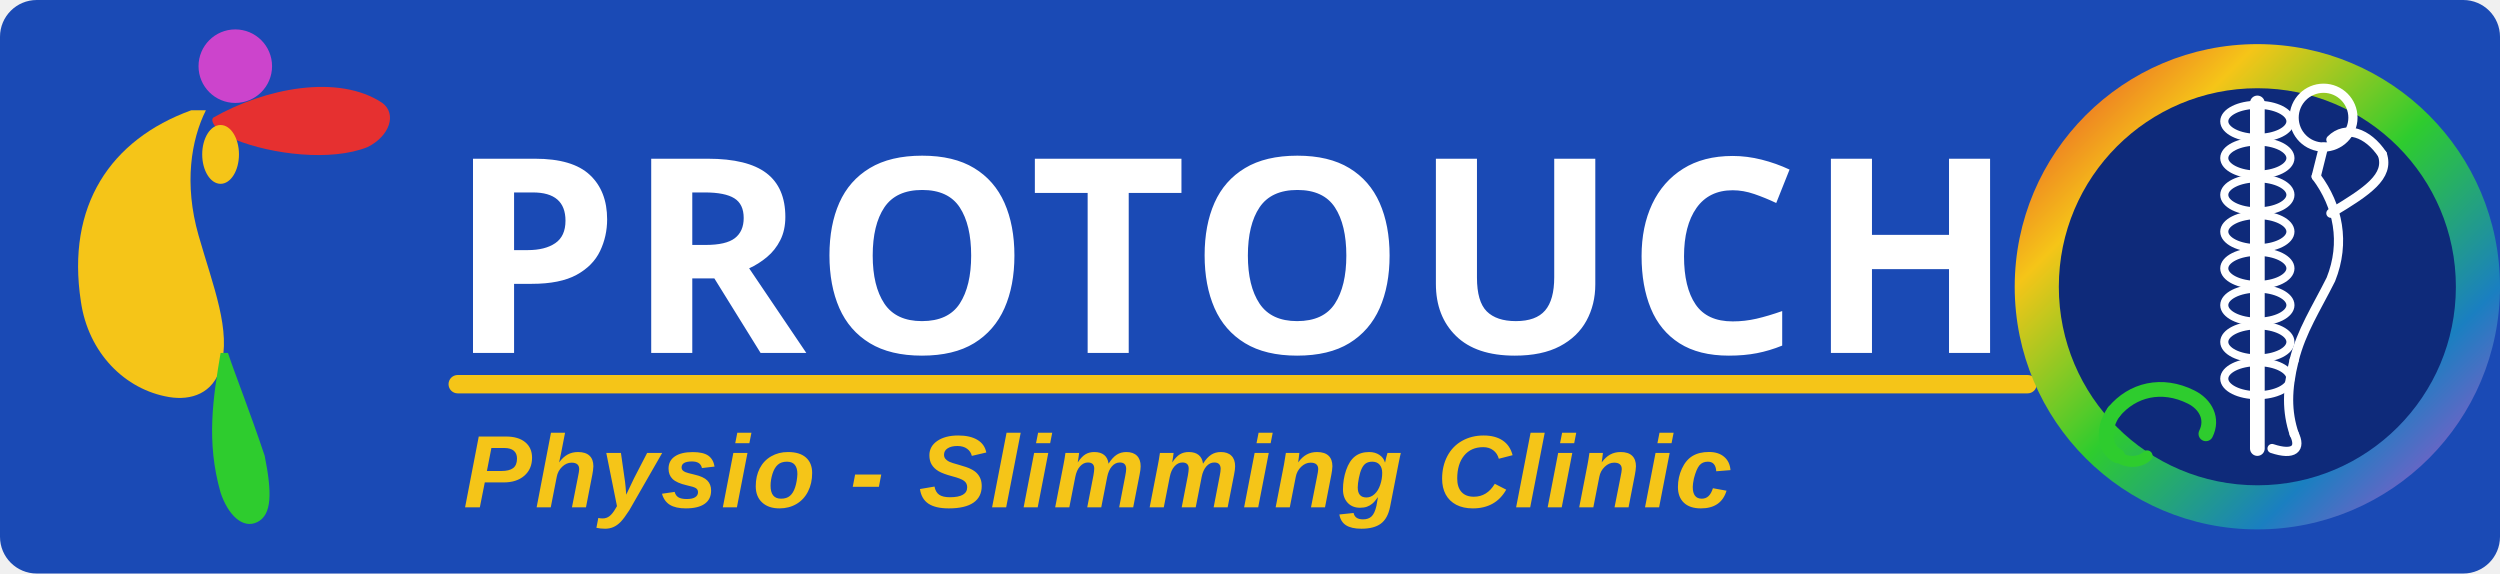
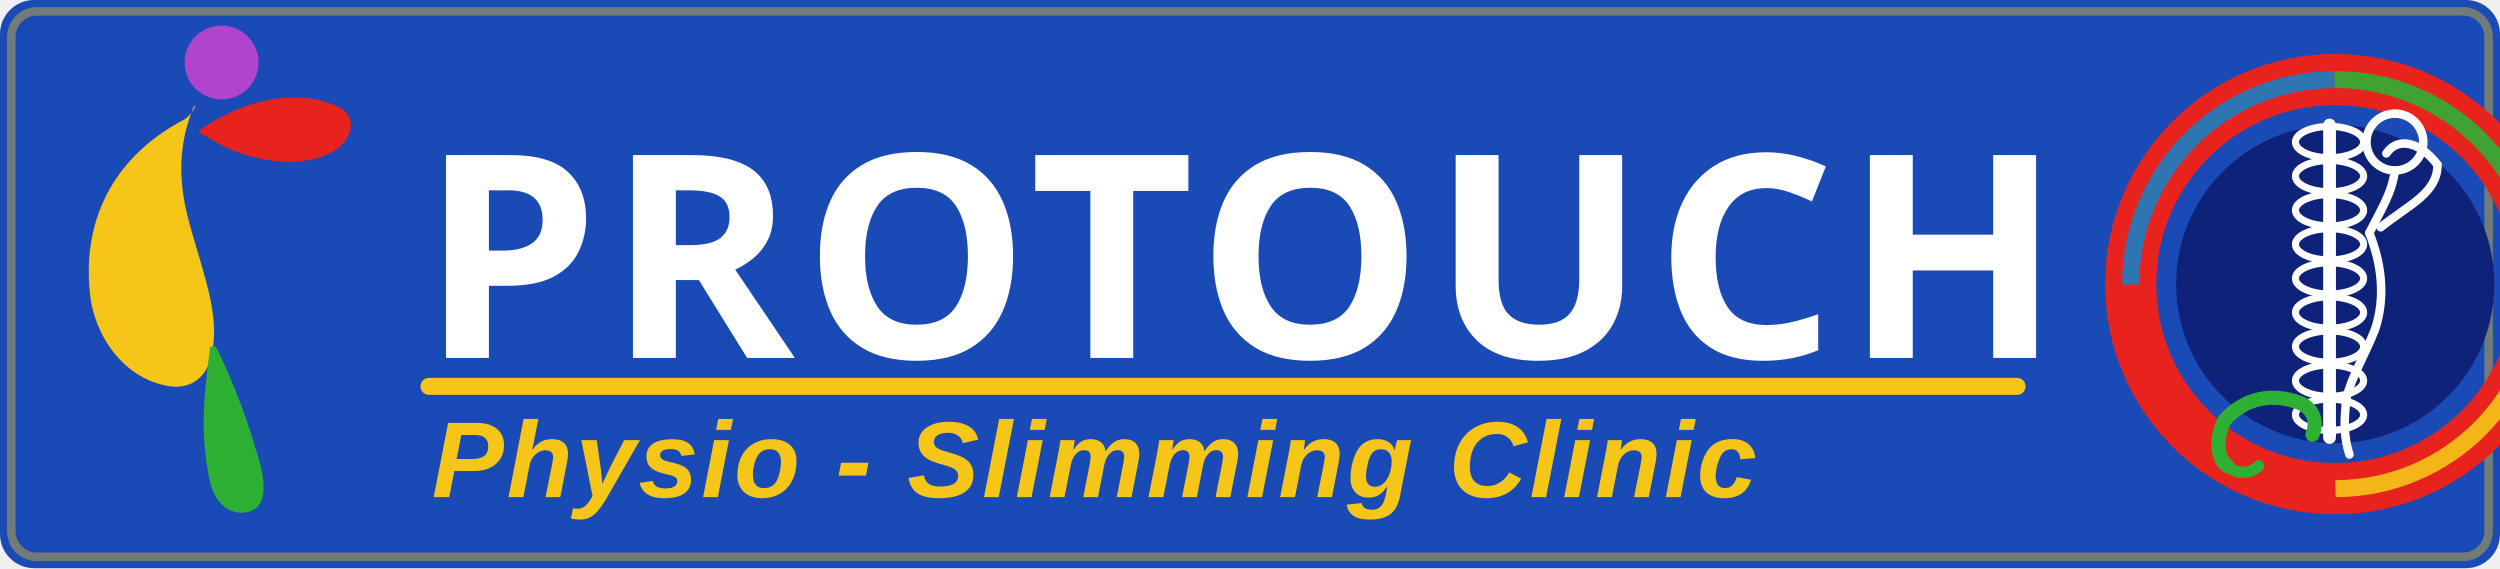
- <svg xmlns="http://www.w3.org/2000/svg" viewBox="0 0 680 156" width="680" height="156">
-   <defs>
-     <linearGradient id="ringGrad" x1="0%" y1="0%" x2="100%" y2="100%">
-       <stop offset="0%" stop-color="#e63030" />
-       <stop offset="25%" stop-color="#f5c518" />
-       <stop offset="50%" stop-color="#2ecc2e" />
-       <stop offset="75%" stop-color="#1a7fc1" />
-       <stop offset="100%" stop-color="#cc44cc" />
-     </linearGradient>
-     <clipPath id="logoClip">
-       <rect width="680" height="156" rx="10" />
-     </clipPath>
-   </defs>
-   <rect width="680" height="156" rx="10" fill="#1a4ab5" />
-   <circle cx="64" cy="18" r="10" fill="#cc44cc" />
-   <path d="M 52 30             C 30 38, 18 56, 22 82             C 24 96, 34 106, 46 108             C 52 109, 58 107, 60 100             C 63 90, 58 78, 54 64             C 50 50, 52 38, 56 30 Z" fill="#f5c518" />
-   <path d="M 58 32             C 72 24, 92 20, 104 28             C 108 31, 106 37, 100 40             C 90 44, 74 42, 64 38             C 59 36, 57 33, 58 32 Z" fill="#e63030" />
-   <path d="M 60 96             C 58 108, 56 120, 60 134             C 62 140, 66 144, 70 142             C 74 140, 74 134, 72 124             C 68 112, 64 102, 62 96 Z" fill="#2ecc2e" />
-   <ellipse cx="60" cy="42" rx="5" ry="8" fill="#f5c518" />
-   <text x="122" y="96" font-family="Arial Black, 'Arial Bold', Impact, sans-serif" font-weight="900" font-size="74" fill="#ffffff" letter-spacing="2">PROTOUCH</text>
-   <rect x="122" y="102" width="432" height="5" rx="2.5" fill="#f5c518" />
-   <text x="126" y="138" font-family="Arial, Helvetica, sans-serif" font-weight="700" font-style="italic" font-size="28" fill="#f5c518" letter-spacing="0.8">Physio - Slimming Clinic</text>
-   <circle cx="614" cy="78" r="66" fill="url(#ringGrad)" />
-   <circle cx="614" cy="78" r="54" fill="#0e2a7a" />
-   <line x1="614" y1="28" x2="614" y2="122" stroke="white" stroke-width="4" stroke-linecap="round" />
-   <ellipse cx="614" cy="33" rx="9" ry="4.5" fill="none" stroke="white" stroke-width="2.2" />
-   <ellipse cx="614" cy="43" rx="9" ry="4.5" fill="none" stroke="white" stroke-width="2.2" />
-   <ellipse cx="614" cy="53" rx="9" ry="4.5" fill="none" stroke="white" stroke-width="2.2" />
-   <ellipse cx="614" cy="63" rx="9" ry="4.5" fill="none" stroke="white" stroke-width="2.2" />
-   <ellipse cx="614" cy="73" rx="9" ry="4.5" fill="none" stroke="white" stroke-width="2.2" />
-   <ellipse cx="614" cy="83" rx="9" ry="4.5" fill="none" stroke="white" stroke-width="2.2" />
-   <ellipse cx="614" cy="93" rx="9" ry="4.5" fill="none" stroke="white" stroke-width="2.2" />
-   <ellipse cx="614" cy="103" rx="9" ry="4.5" fill="none" stroke="white" stroke-width="2.2" />
-   <circle cx="632" cy="32" r="8" fill="none" stroke="white" stroke-width="2.5" />
-   <line x1="632" y1="40" x2="630" y2="48" stroke="white" stroke-width="2.5" stroke-linecap="round" />
-   <path d="M 630 48 C 636 56, 638 66, 634 76 C 630 84, 626 90, 624 98" fill="none" stroke="white" stroke-width="2.5" stroke-linecap="round" />
-   <path d="M 634 58 C 644 52, 650 48, 648 42" fill="none" stroke="white" stroke-width="2.5" stroke-linecap="round" />
-   <path d="M 648 42 C 644 36, 638 34, 634 38" fill="none" stroke="white" stroke-width="2.5" stroke-linecap="round" />
-   <path d="M 624 98 C 622 106, 622 112, 624 118" fill="none" stroke="white" stroke-width="2.5" stroke-linecap="round" />
-   <path d="M 624 118 C 626 122, 624 124, 618 122" fill="none" stroke="white" stroke-width="2.5" stroke-linecap="round" />
-   <path d="M 575 112 C 580 106, 588 104, 596 108 C 600 110, 602 114, 600 118" fill="none" stroke="#2ecc2e" stroke-width="4" stroke-linecap="round" />
-   <path d="M 575 112 C 572 116, 572 122, 576 124" fill="none" stroke="#2ecc2e" stroke-width="4" stroke-linecap="round" />
-   <path d="M 576 124 C 578 126, 582 126, 584 124" fill="none" stroke="#2ecc2e" stroke-width="3" stroke-linecap="round" />
+ <svg xmlns="http://www.w3.org/2000/svg" viewBox="0 0 880 200" preserveAspectRatio="xMidYMid meet">
+   <rect width="880" height="200" rx="12" fill="#1a4ab5" />
+   <rect x="4" y="4" width="872" height="192" rx="9" fill="none" stroke="#f5c518" stroke-width="3" opacity="0.4" />
+   <circle cx="78" cy="22" r="13" fill="#b044cc" />
+   <path d="M 65 42            C 40 55, 28 78, 32 106            C 35 122, 46 134, 60 136            C 68 137, 74 132, 75 122            C 77 108, 70 92, 66 76            C 62 60, 64 48, 68 38            C 70 35, 68 40, 65 42 Z" fill="#f5c518" />
+   <path d="M 70 46            C 84 36, 104 30, 120 38            C 126 42, 124 50, 116 54            C 104 60, 86 56, 76 50            C 71 47, 69 46, 70 46 Z" fill="#e8231e" />
+   <path d="M 74 122            C 72 138, 70 152, 74 170            C 76 178, 82 182, 88 180            C 94 178, 94 170, 90 158            C 86 144, 80 130, 76 122 Z" fill="#2db034" />
+   <text x="148" y="126" font-family="'Arial Black', 'Franklin Gothic Heavy', Impact, sans-serif" font-weight="900" font-size="100" fill="#ffffff" letter-spacing="3">PROTOUCH</text>
+   <rect x="148" y="133" width="565" height="6" rx="3" fill="#f5c518" />
+   <text x="152" y="175" font-family="Arial, Helvetica, sans-serif" font-weight="700" font-style="italic" font-size="38" fill="#f5c518" letter-spacing="1">Physio - Slimming Clinic</text>
+   <circle cx="822" cy="100" r="72" fill="none" stroke="#e8231e" stroke-width="18" />
+   <circle cx="822" cy="100" r="72" fill="none" stroke="#f5c518" stroke-width="6" stroke-dasharray="113 339" stroke-dashoffset="0" opacity="0.9" />
+   <circle cx="822" cy="100" r="72" fill="none" stroke="#2db034" stroke-width="6" stroke-dasharray="113 339" stroke-dashoffset="113" opacity="0.9" />
+   <circle cx="822" cy="100" r="72" fill="none" stroke="#1a7fc1" stroke-width="6" stroke-dasharray="113 339" stroke-dashoffset="226" opacity="0.9" />
+   <circle cx="822" cy="100" r="56" fill="#0d2278" />
+   <line x1="820" y1="44" x2="820" y2="154" stroke="white" stroke-width="4.5" stroke-linecap="round" />
+   <ellipse cx="820" cy="50" rx="12" ry="5.5" fill="none" stroke="white" stroke-width="2.5" />
+   <ellipse cx="820" cy="62" rx="12" ry="5.5" fill="none" stroke="white" stroke-width="2.5" />
+   <ellipse cx="820" cy="74" rx="12" ry="5.5" fill="none" stroke="white" stroke-width="2.5" />
+   <ellipse cx="820" cy="86" rx="12" ry="5.5" fill="none" stroke="white" stroke-width="2.5" />
+   <ellipse cx="820" cy="98" rx="12" ry="5.5" fill="none" stroke="white" stroke-width="2.5" />
+   <ellipse cx="820" cy="110" rx="12" ry="5.5" fill="none" stroke="white" stroke-width="2.5" />
+   <ellipse cx="820" cy="122" rx="12" ry="5.5" fill="none" stroke="white" stroke-width="2.5" />
+   <ellipse cx="820" cy="134" rx="12" ry="5.5" fill="none" stroke="white" stroke-width="2.5" />
+   <ellipse cx="820" cy="146" rx="12" ry="5.5" fill="none" stroke="white" stroke-width="2.5" />
+   <circle cx="843" cy="50" r="10" fill="none" stroke="white" stroke-width="3" />
+   <path d="M 843 60 C 842 68, 838 74, 834 82" fill="none" stroke="white" stroke-width="3" stroke-linecap="round" />
+   <path d="M 834 82 C 838 92, 840 104, 836 116 C 832 126, 828 132, 826 140" fill="none" stroke="white" stroke-width="3" stroke-linecap="round" />
+   <path d="M 838 80 C 848 72, 858 68, 858 58" fill="none" stroke="white" stroke-width="3" stroke-linecap="round" />
+   <path d="M 858 58 C 852 50, 844 48, 840 54" fill="none" stroke="white" stroke-width="3" stroke-linecap="round" />
+   <path d="M 826 140 C 825 148, 825 154, 827 160" fill="none" stroke="white" stroke-width="3" stroke-linecap="round" />
+   <path d="M 783 148 C 790 140, 800 138, 810 142 C 814 144, 816 148, 814 153" fill="none" stroke="#2db034" stroke-width="5" stroke-linecap="round" />
+   <path d="M 783 148 C 780 154, 780 161, 784 164" fill="none" stroke="#2db034" stroke-width="5" stroke-linecap="round" />
+   <path d="M 784 164 C 787 167, 792 167, 795 164" fill="none" stroke="#2db034" stroke-width="4" stroke-linecap="round" />
</svg>
